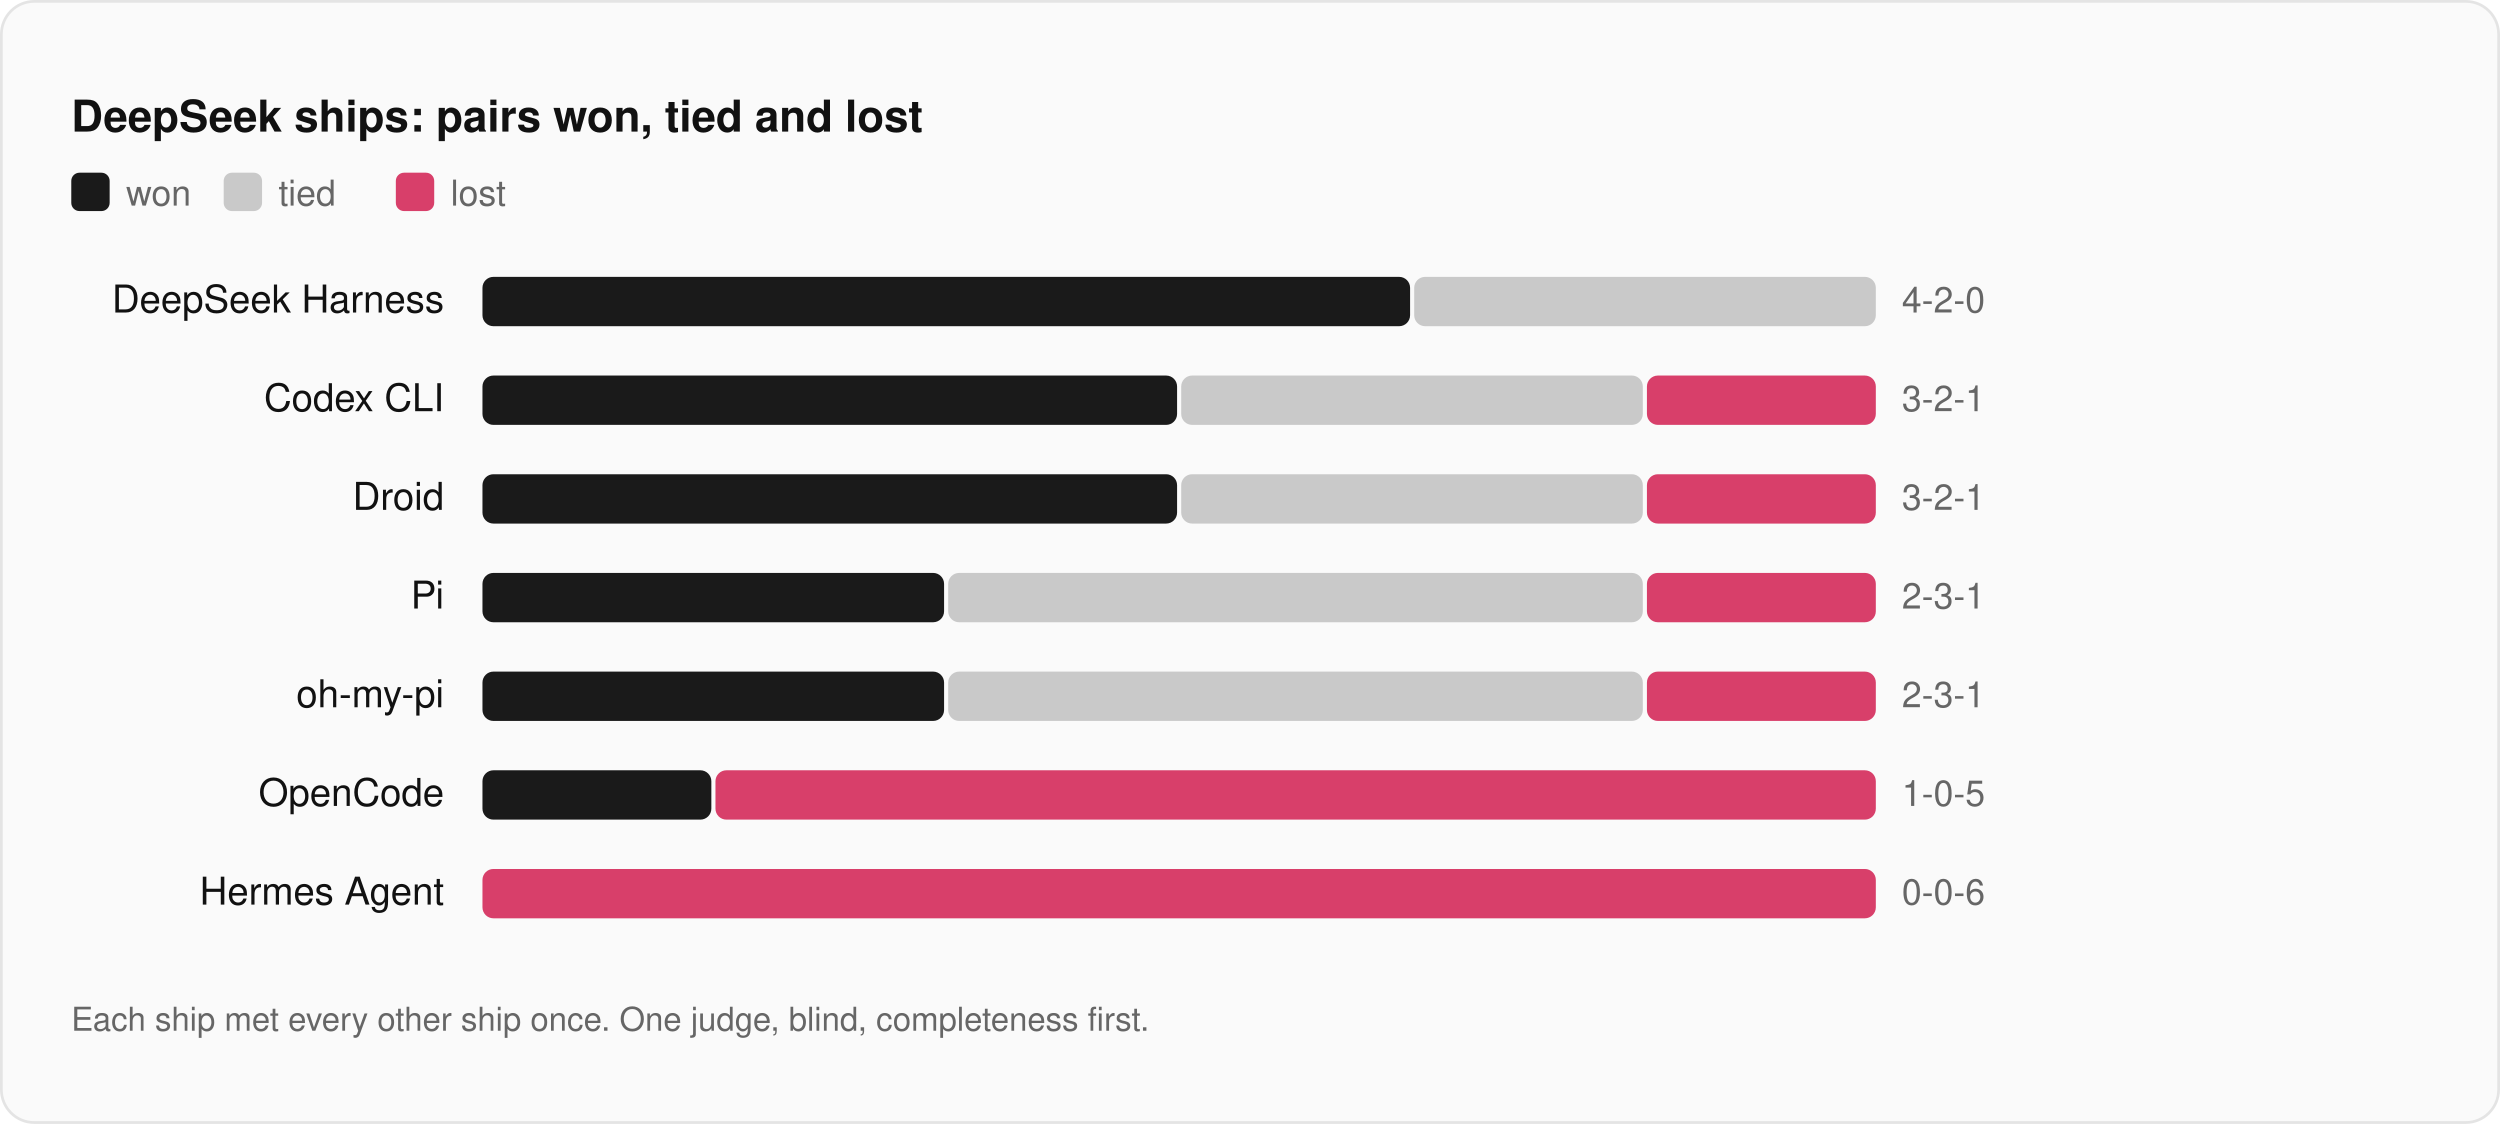
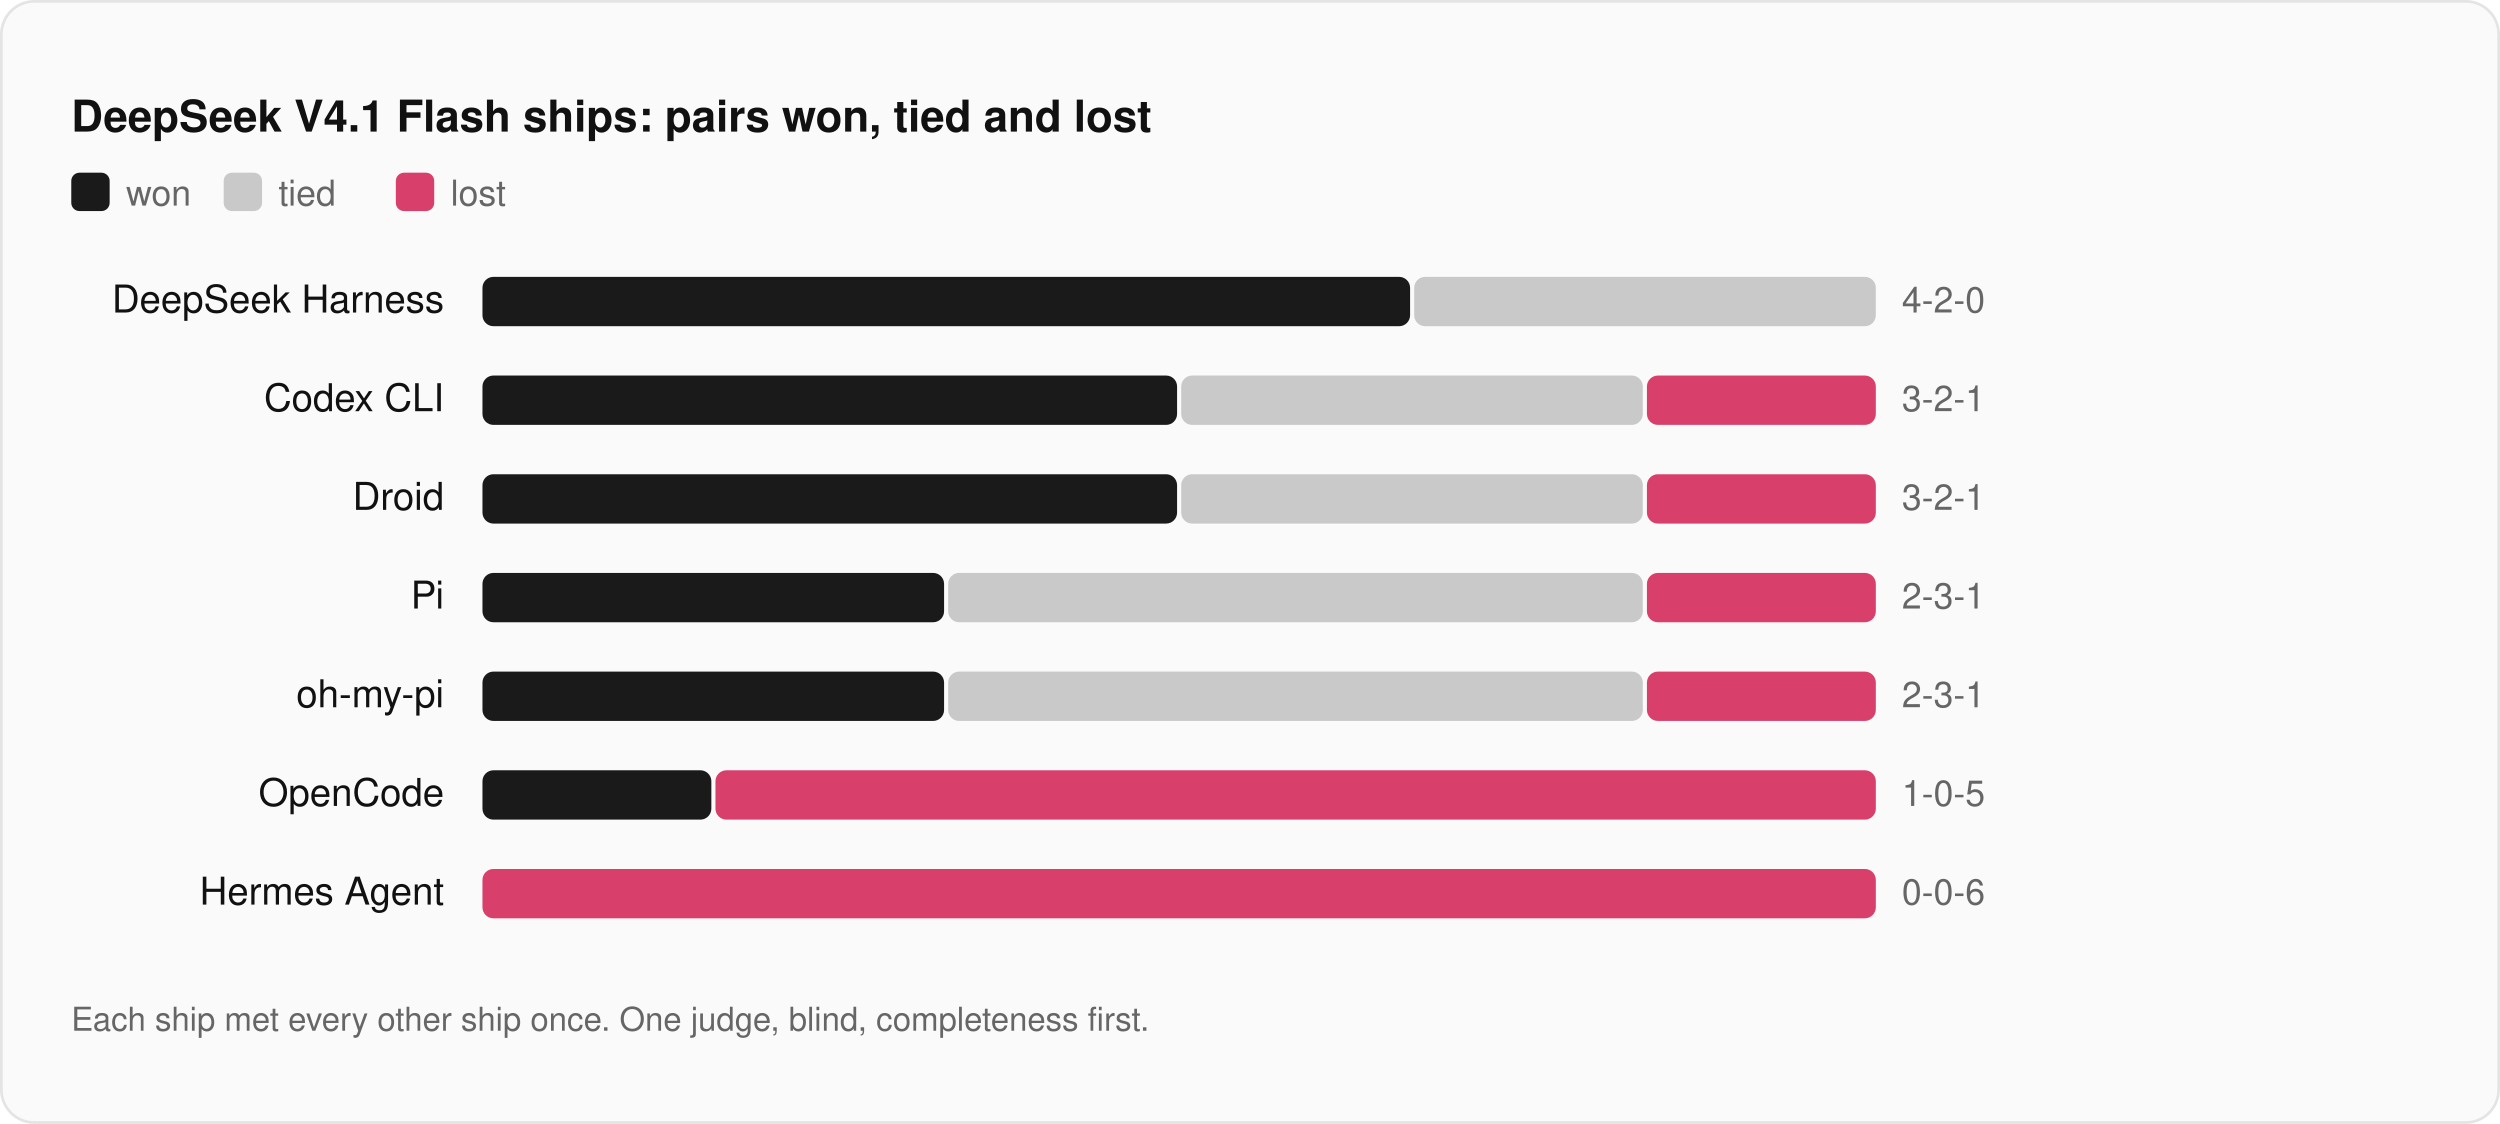
- <svg xmlns="http://www.w3.org/2000/svg" viewBox="0 0 912 410" width="912" height="410" role="img" aria-label="DeepSeek ships: pairs won, tied and lost (pairs)" font-family="Helvetica Neue, Helvetica, Arial, sans-serif">
+ <svg xmlns="http://www.w3.org/2000/svg" viewBox="0 0 912 410" width="912" height="410" role="img" aria-label="DeepSeek V4.1 Flash ships: pairs won, tied and lost (pairs)" font-family="Helvetica Neue, Helvetica, Arial, sans-serif">
  <rect x="0.5" y="0.5" width="911" height="409" rx="12" fill="#fafafa" stroke="#e4e4e4" />
  <g transform="translate(26 26)">
-     <text x="0.0" y="22.0" font-size="16" fill="#111111" text-anchor="start" font-weight="600">DeepSeek ships: pairs won, tied and lost</text>
+     <text x="0.0" y="22.0" font-size="16" fill="#111111" text-anchor="start" font-weight="600">DeepSeek V4.1 Flash ships: pairs won, tied and lost</text>
    <rect x="0" y="37" width="14" height="14" rx="3" fill="#1a1a1a" />
    <text x="20.0" y="49.0" font-size="13" fill="#666666" text-anchor="start" font-weight="400">won</text>
    <rect x="55.6" y="37" width="14" height="14" rx="3" fill="#c9c9c9" />
    <text x="75.6" y="49.0" font-size="13" fill="#666666" text-anchor="start" font-weight="400">tied</text>
    <rect x="118.4" y="37" width="14" height="14" rx="3" fill="#d83f6a" />
    <text x="138.4" y="49.0" font-size="13" fill="#666666" text-anchor="start" font-weight="400">lost</text>
    <text x="136.0" y="88.0" font-size="14" fill="#111111" text-anchor="end" font-weight="400">DeepSeek Harness</text>
    <rect x="150.0" y="75" width="338.4" height="18" rx="4" fill="#1a1a1a" />
    <rect x="489.9" y="75" width="168.4" height="18" rx="4" fill="#c9c9c9" />
    <text x="667.8" y="88.0" font-size="13" fill="#666666" text-anchor="start" font-weight="400">4-2-0</text>
    <text x="136.0" y="124.0" font-size="14" fill="#111111" text-anchor="end" font-weight="400">Codex CLI</text>
    <rect x="150.0" y="111" width="253.4" height="18" rx="4" fill="#1a1a1a" />
    <rect x="404.9" y="111" width="168.4" height="18" rx="4" fill="#c9c9c9" />
    <rect x="574.8" y="111" width="83.5" height="18" rx="4" fill="#d83f6a" />
    <text x="667.8" y="124.0" font-size="13" fill="#666666" text-anchor="start" font-weight="400">3-2-1</text>
    <text x="136.0" y="160.0" font-size="14" fill="#111111" text-anchor="end" font-weight="400">Droid</text>
    <rect x="150.0" y="147" width="253.4" height="18" rx="4" fill="#1a1a1a" />
    <rect x="404.9" y="147" width="168.4" height="18" rx="4" fill="#c9c9c9" />
    <rect x="574.8" y="147" width="83.5" height="18" rx="4" fill="#d83f6a" />
    <text x="667.8" y="160.0" font-size="13" fill="#666666" text-anchor="start" font-weight="400">3-2-1</text>
    <text x="136.0" y="196.0" font-size="14" fill="#111111" text-anchor="end" font-weight="400">Pi</text>
    <rect x="150.0" y="183" width="168.4" height="18" rx="4" fill="#1a1a1a" />
    <rect x="319.9" y="183" width="253.4" height="18" rx="4" fill="#c9c9c9" />
    <rect x="574.8" y="183" width="83.5" height="18" rx="4" fill="#d83f6a" />
    <text x="667.8" y="196.0" font-size="13" fill="#666666" text-anchor="start" font-weight="400">2-3-1</text>
    <text x="136.0" y="232.0" font-size="14" fill="#111111" text-anchor="end" font-weight="400">oh-my-pi</text>
    <rect x="150.0" y="219" width="168.4" height="18" rx="4" fill="#1a1a1a" />
    <rect x="319.9" y="219" width="253.4" height="18" rx="4" fill="#c9c9c9" />
    <rect x="574.8" y="219" width="83.5" height="18" rx="4" fill="#d83f6a" />
    <text x="667.8" y="232.0" font-size="13" fill="#666666" text-anchor="start" font-weight="400">2-3-1</text>
    <text x="136.0" y="268.0" font-size="14" fill="#111111" text-anchor="end" font-weight="400">OpenCode</text>
    <rect x="150.0" y="255" width="83.5" height="18" rx="4" fill="#1a1a1a" />
    <rect x="235.0" y="255" width="423.3" height="18" rx="4" fill="#d83f6a" />
    <text x="667.8" y="268.0" font-size="13" fill="#666666" text-anchor="start" font-weight="400">1-0-5</text>
    <text x="136.0" y="304.0" font-size="14" fill="#111111" text-anchor="end" font-weight="400">Hermes Agent</text>
    <rect x="150.0" y="291" width="508.3" height="18" rx="4" fill="#d83f6a" />
    <text x="667.8" y="304.0" font-size="13" fill="#666666" text-anchor="start" font-weight="400">0-0-6</text>
    <text x="0.0" y="350.0" font-size="12" fill="#666666" text-anchor="start" font-weight="400">Each ship met every other ship once. One judge, blind, completeness first.</text>
  </g>
</svg>
